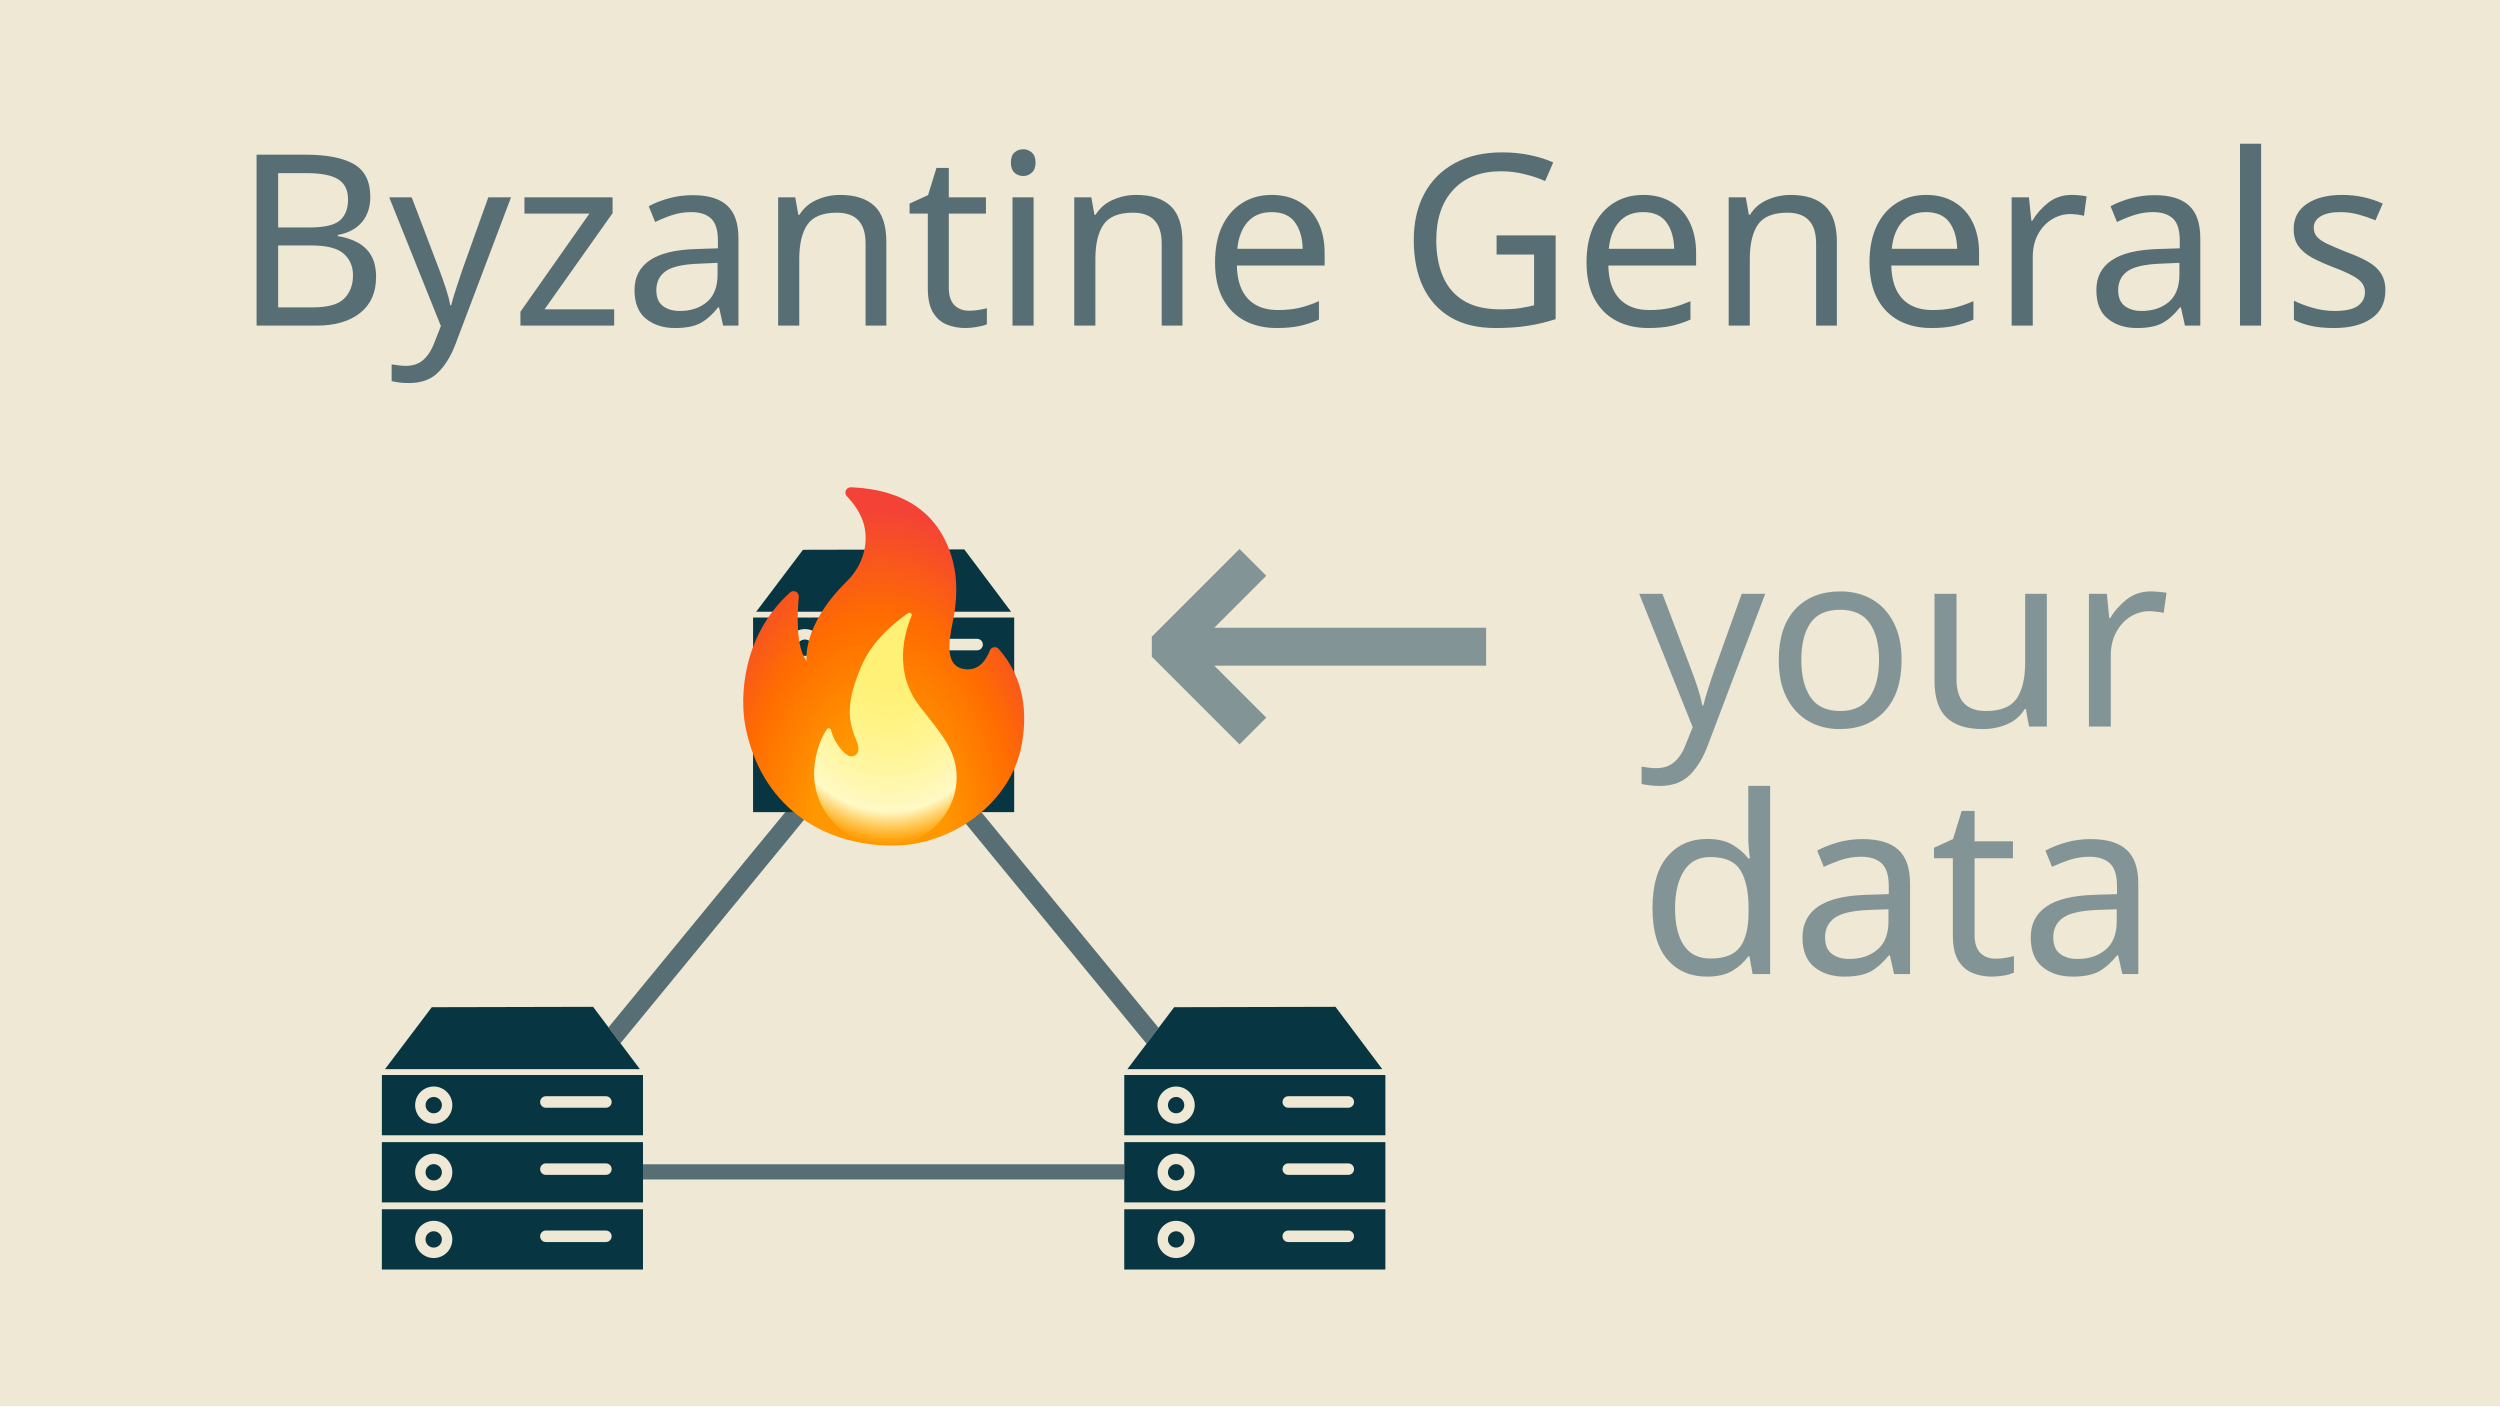
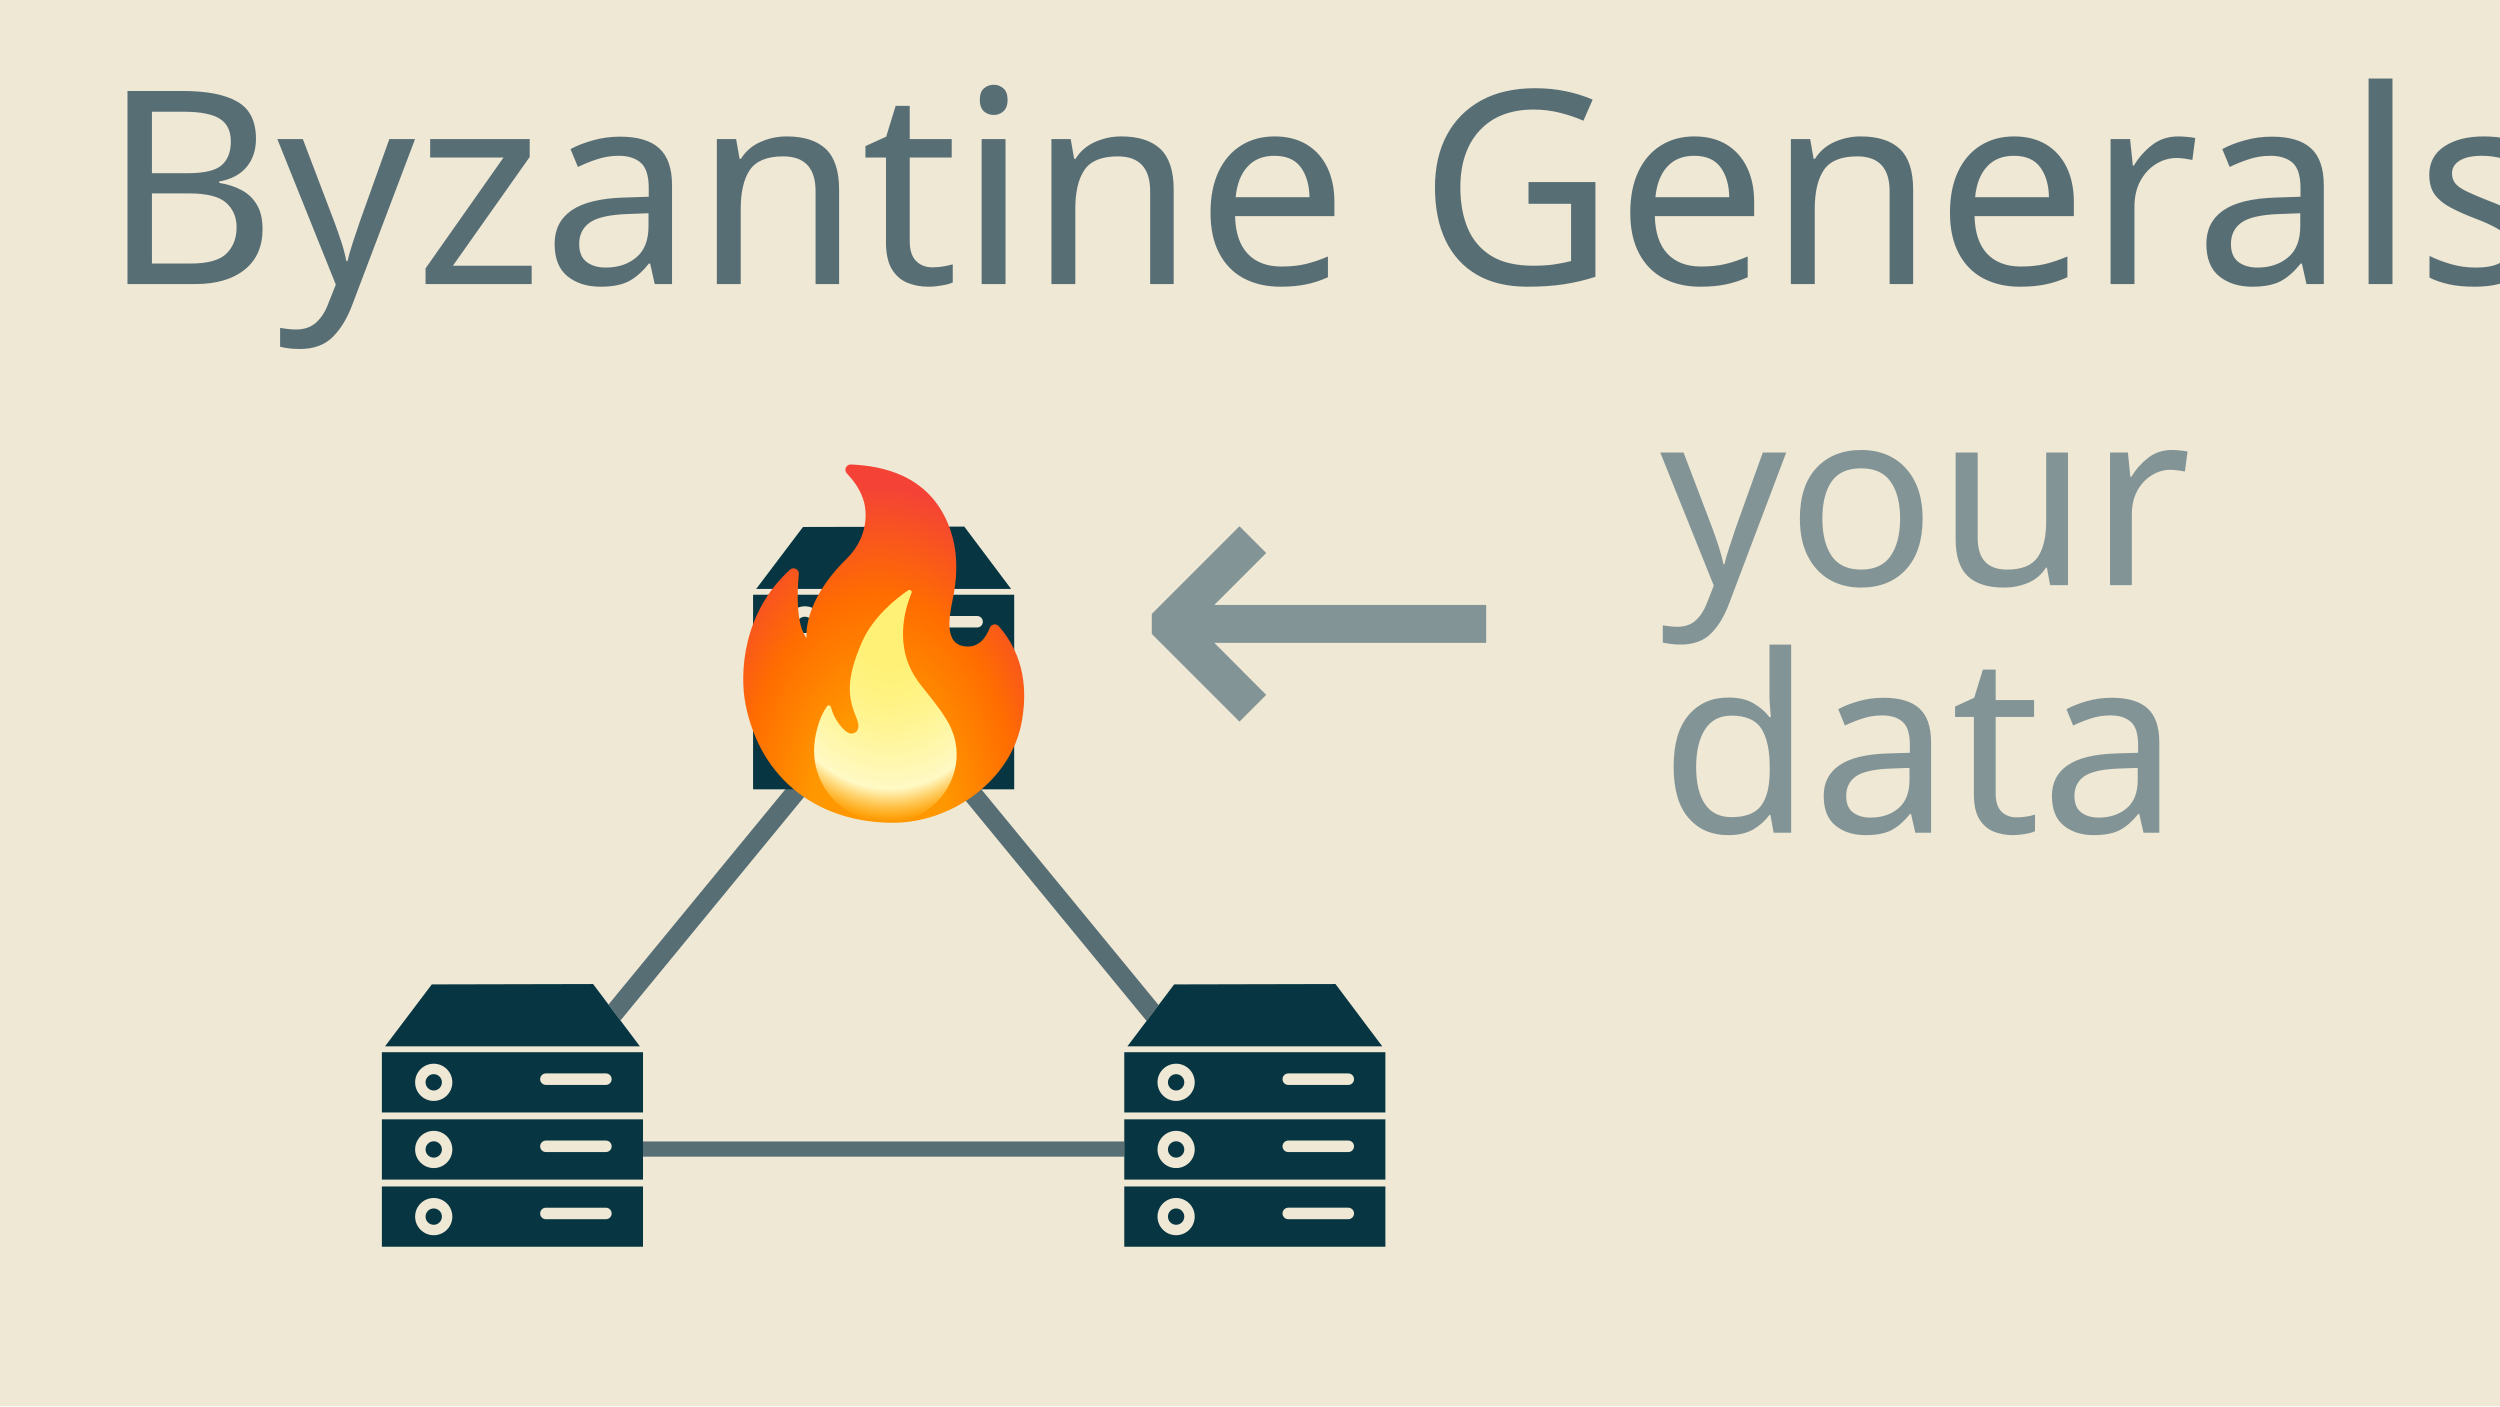
<svg xmlns="http://www.w3.org/2000/svg" width="1280" height="720" viewBox="0 0 338.667 190.5" version="1.1" id="svg1">
  <defs id="defs1">
    <radialGradient id="b" cx="64.921" cy="54.062" gradientTransform="matrix(-7.6453386e-4,0.0756889,0.05696159,5.7557831e-4,12.49463,-12.3117)" gradientUnits="userSpaceOnUse" r="73.86">
      <stop offset=".214" stop-color="#fff176" id="stop4" />
      <stop offset=".328" stop-color="#fff27d" id="stop5" />
      <stop offset=".487" stop-color="#fff48f" id="stop6" />
      <stop offset=".672" stop-color="#fff7ad" id="stop7" />
      <stop offset=".793" stop-color="#fff9c4" id="stop8" />
      <stop offset=".822" stop-color="#fff8bd" stop-opacity=".804" id="stop9" />
      <stop offset=".863" stop-color="#fff6ab" stop-opacity=".529" id="stop10" />
      <stop offset=".91" stop-color="#fff38d" stop-opacity=".209" id="stop11" />
      <stop offset=".941" stop-color="#fff176" stop-opacity="0" id="stop12" />
    </radialGradient>
    <radialGradient id="a" cx="68.884" cy="124.296" gradientTransform="matrix(-0.07569647,-3.2875108e-4,-5.3940708e-4,0.1242028,20.50573,-17.46499)" gradientUnits="userSpaceOnUse" r="70.587">
      <stop offset=".314" stop-color="#ff9800" id="stop1" />
      <stop offset=".662" stop-color="#ff6d00" id="stop2" />
      <stop offset=".972" stop-color="#f44336" id="stop3" />
    </radialGradient>
  </defs>
  <rect style="fill:#eee8d5;fill-opacity:1;stroke-width:0.529;stroke-linecap:round" id="rect4" width="338.667" height="190.5" x="0" y="0" />
-   <g id="g4" transform="matrix(1.21421,0,0,1.21421,-3.184075,-14.14106)">
-     <path style="fill:none;stroke:#586e75;stroke-width:1.074;stroke-linecap:round;stroke-dasharray:none;stroke-opacity:1" id="path55" d="m 22.295,15.41 -37.692,-1e-6 18.846,-32.642 z" transform="matrix(2.255629,0,0,1.585191,93.39355,117.9607)" />
-     <path id="path40" style="fill:#eee8d5;stroke-width:7.343" d="m 68.794,123.976 -17.997,0.041 -5.569,7.373 -0.006,0.009 h 0.006 v 20.738 h 29.133 v -20.74 h 0.006 l -0.006,-0.006 z" />
-     <path id="path1" d="m 68.793,123.976 -17.997,0.042 -5.22,6.91 h 28.437 z m -23.565,7.604 v 6.724 h 29.133 v -6.724 z m 5.785,1.287 c 1.146,2.6e-4 2.076,0.93 2.076,2.076 -2.92e-4,1.146 -0.93,2.076 -2.076,2.076 -1.146,-2.6e-4 -2.076,-0.93 -2.076,-2.076 2.51e-4,-1.146 0.93,-2.076 2.076,-2.076 z m 12.514,1.083 h 6.695 c 0.355,0 0.642,0.286 0.642,0.642 0,0.355 -0.286,0.642 -0.642,0.642 h -6.695 c -0.355,0 -0.642,-0.286 -0.642,-0.642 0,-0.355 0.286,-0.642 0.642,-0.642 z m -12.551,0.082 c -0.489,0.021 -0.875,0.422 -0.875,0.911 -1.25e-4,0.503 0.408,0.911 0.911,0.911 0.503,1.3e-4 0.911,-0.408 0.911,-0.911 1.26e-4,-0.503 -0.408,-0.911 -0.911,-0.911 -0.013,-2.1e-4 -0.025,-2.1e-4 -0.038,0 z m -5.749,5.04 v 6.724 h 29.133 v -6.724 z m 5.785,1.287 c 1.146,2.5e-4 2.076,0.93 2.076,2.076 -2.92e-4,1.146 -0.93,2.076 -2.076,2.076 -1.146,-2.9e-4 -2.076,-0.93 -2.076,-2.076 2.51e-4,-1.146 0.93,-2.076 2.076,-2.076 z m 12.514,1.083 h 6.695 c 0.355,0 0.642,0.286 0.642,0.642 0,0.355 -0.286,0.642 -0.642,0.642 h -6.695 c -0.355,0 -0.642,-0.286 -0.642,-0.642 0,-0.355 0.286,-0.642 0.642,-0.642 z m -12.551,0.082 c -0.489,0.021 -0.875,0.422 -0.875,0.911 -1.25e-4,0.503 0.408,0.911 0.911,0.911 0.503,1.2e-4 0.911,-0.408 0.911,-0.911 1.26e-4,-0.503 -0.408,-0.911 -0.911,-0.911 -0.013,-2.1e-4 -0.025,-2.1e-4 -0.038,0 z m -5.749,5.04 v 6.724 h 29.133 v -6.724 z m 5.785,1.287 c 1.146,2.5e-4 2.076,0.93 2.076,2.076 -2.92e-4,1.146 -0.93,2.076 -2.076,2.076 -1.146,-2.9e-4 -2.076,-0.93 -2.076,-2.076 2.51e-4,-1.146 0.93,-2.076 2.076,-2.076 z m 12.514,1.083 h 6.695 c 0.355,0 0.642,0.286 0.642,0.642 0,0.355 -0.286,0.642 -0.642,0.642 h -6.695 c -0.355,0 -0.642,-0.286 -0.642,-0.642 0,-0.355 0.286,-0.642 0.642,-0.642 z m -12.551,0.082 c -0.489,0.021 -0.875,0.422 -0.875,0.911 -1.25e-4,0.503 0.408,0.911 0.911,0.911 0.503,8e-5 0.911,-0.408 0.911,-0.911 1.26e-4,-0.503 -0.408,-0.911 -0.911,-0.911 -0.013,-2.1e-4 -0.025,-2.1e-4 -0.038,0 z" style="fill:#073642;fill-opacity:1;stroke-width:4.18" />
-     <path id="path53" style="fill:#eee8d5;stroke-width:7.343" d="m 151.62,123.976 -17.997,0.041 -5.569,7.373 -0.007,0.009 h 0.007 v 20.738 h 29.133 v -20.74 h 0.007 l -0.007,-0.006 z" />
-     <path id="path54" d="m 151.619,123.976 -17.997,0.042 -5.22,6.91 h 28.437 z m -23.565,7.604 v 6.724 h 29.133 v -6.724 z m 5.785,1.287 c 1.146,2.5e-4 2.076,0.93 2.076,2.076 -2.9e-4,1.146 -0.93,2.076 -2.076,2.076 -1.146,-2.5e-4 -2.076,-0.93 -2.076,-2.076 2.5e-4,-1.146 0.93,-2.076 2.076,-2.076 z m 12.514,1.083 h 6.695 c 0.355,0 0.642,0.286 0.642,0.642 0,0.355 -0.286,0.642 -0.642,0.642 h -6.695 c -0.355,0 -0.642,-0.286 -0.642,-0.642 0,-0.355 0.286,-0.642 0.642,-0.642 z m -12.551,0.082 c -0.489,0.021 -0.875,0.422 -0.875,0.911 -1.3e-4,0.503 0.408,0.911 0.911,0.911 0.503,1.2e-4 0.911,-0.408 0.911,-0.911 1.3e-4,-0.503 -0.408,-0.911 -0.911,-0.911 -0.013,-2.1e-4 -0.025,-2.1e-4 -0.038,0 z m -5.749,5.04 v 6.724 h 29.133 v -6.724 z m 5.785,1.287 c 1.146,2.5e-4 2.076,0.93 2.076,2.076 -2.9e-4,1.146 -0.93,2.076 -2.076,2.076 -1.146,-2.9e-4 -2.076,-0.93 -2.076,-2.076 2.5e-4,-1.146 0.93,-2.076 2.076,-2.076 z m 12.514,1.083 h 6.695 c 0.355,0 0.642,0.286 0.642,0.642 0,0.355 -0.286,0.642 -0.642,0.642 h -6.695 c -0.355,0 -0.642,-0.286 -0.642,-0.642 0,-0.355 0.286,-0.642 0.642,-0.642 z m -12.551,0.082 c -0.489,0.021 -0.875,0.422 -0.875,0.911 -1.3e-4,0.503 0.408,0.911 0.911,0.911 0.503,1.2e-4 0.911,-0.408 0.911,-0.911 1.3e-4,-0.503 -0.408,-0.911 -0.911,-0.911 -0.013,-2.1e-4 -0.025,-2.1e-4 -0.038,0 z m -5.749,5.04 v 6.724 h 29.133 v -6.724 z m 5.785,1.287 c 1.146,2.5e-4 2.076,0.93 2.076,2.076 -2.9e-4,1.146 -0.93,2.076 -2.076,2.076 -1.146,-2.9e-4 -2.076,-0.93 -2.076,-2.076 2.5e-4,-1.146 0.93,-2.076 2.076,-2.076 z m 12.514,1.083 h 6.695 c 0.355,0 0.642,0.286 0.642,0.642 0,0.355 -0.286,0.642 -0.642,0.642 h -6.695 c -0.355,0 -0.642,-0.286 -0.642,-0.642 0,-0.355 0.286,-0.642 0.642,-0.642 z m -12.551,0.082 c -0.489,0.021 -0.875,0.422 -0.875,0.911 -1.3e-4,0.503 0.408,0.911 0.911,0.911 0.503,9e-5 0.911,-0.408 0.911,-0.911 1.3e-4,-0.503 -0.408,-0.911 -0.911,-0.911 -0.013,-2.1e-4 -0.025,-2.1e-4 -0.038,0 z" style="fill:#073642;fill-opacity:1;stroke-width:4.18" />
-     <path id="path51" style="fill:#eee8d5;stroke-width:7.343" d="m 110.207,72.942 -17.997,0.041 -5.569,7.373 -0.006,0.009 h 0.006 V 101.103 H 115.774 V 80.362 h 0.007 l -0.007,-0.007 z" />
-     <path id="path52" d="m 110.206,72.942 -17.997,0.042 -5.22,6.91 h 28.437 z m -23.565,7.604 v 6.724 H 115.774 V 80.546 Z m 5.785,1.287 c 1.146,2.5e-4 2.076,0.93 2.076,2.076 -2.9e-4,1.146 -0.93,2.076 -2.076,2.076 -1.146,-2.51e-4 -2.076,-0.93 -2.076,-2.076 2.5e-4,-1.146 0.93,-2.076 2.076,-2.076 z m 12.514,1.083 h 6.695 c 0.355,0 0.642,0.286 0.642,0.642 0,0.355 -0.286,0.642 -0.642,0.642 h -6.695 c -0.355,0 -0.642,-0.286 -0.642,-0.642 0,-0.355 0.286,-0.642 0.642,-0.642 z m -12.551,0.082 c -0.489,0.021 -0.875,0.422 -0.875,0.911 -1.2e-4,0.503 0.408,0.911 0.911,0.911 0.503,1.26e-4 0.911,-0.408 0.911,-0.911 1.2e-4,-0.503 -0.408,-0.911 -0.911,-0.911 -0.013,-2.09e-4 -0.025,-2.09e-4 -0.038,0 z m -5.749,5.04 v 6.724 h 29.133 v -6.724 z m 5.785,1.287 c 1.146,2.51e-4 2.076,0.93 2.076,2.076 -2.9e-4,1.146 -0.93,2.076 -2.076,2.076 -1.146,-2.93e-4 -2.076,-0.93 -2.076,-2.076 2.5e-4,-1.146 0.93,-2.076 2.076,-2.076 z m 12.514,1.083 h 6.695 c 0.355,0 0.642,0.286 0.642,0.642 0,0.355 -0.286,0.642 -0.642,0.642 h -6.695 c -0.355,0 -0.642,-0.286 -0.642,-0.642 0,-0.355 0.286,-0.642 0.642,-0.642 z m -12.551,0.082 c -0.489,0.021 -0.875,0.422 -0.875,0.911 -1.2e-4,0.503 0.408,0.911 0.911,0.911 0.503,1.26e-4 0.911,-0.408 0.911,-0.911 1.2e-4,-0.503 -0.408,-0.911 -0.911,-0.911 -0.013,-2.09e-4 -0.025,-2.09e-4 -0.038,0 z m -5.749,5.04 v 6.724 h 29.133 v -6.724 z m 5.785,1.287 c 1.146,2.51e-4 2.076,0.93 2.076,2.076 -2.9e-4,1.146 -0.93,2.076 -2.076,2.076 -1.146,-2.9e-4 -2.076,-0.93 -2.076,-2.076 2.5e-4,-1.146 0.93,-2.076 2.076,-2.076 z m 12.514,1.083 h 6.695 c 0.355,0 0.642,0.286 0.642,0.642 0,0.355 -0.286,0.642 -0.642,0.642 h -6.695 c -0.355,0 -0.642,-0.286 -0.642,-0.642 0,-0.355 0.286,-0.642 0.642,-0.642 z m -12.551,0.082 c -0.489,0.021 -0.875,0.422 -0.875,0.911 -1.2e-4,0.503 0.408,0.911 0.911,0.911 0.503,8.4e-5 0.911,-0.408 0.911,-0.911 1.2e-4,-0.503 -0.408,-0.911 -0.911,-0.911 -0.013,-2.09e-4 -0.025,-2.09e-4 -0.038,0 z" style="fill:#073642;fill-opacity:1;stroke-width:4.18" />
-     <g id="g58" transform="matrix(4.400969,0,0,4.400969,33.61942,115.113)">
-       <path d="m 13.207,-8.376 c -0.043,0.46 -0.073,1.275 0.198,1.621 0,0 -0.128,-0.895 1.019,-2.017 0.462,-0.452 0.568,-1.067 0.407,-1.528 -0.092,-0.261 -0.259,-0.477 -0.404,-0.628 -0.085,-0.089 -0.02,-0.235 0.104,-0.229 0.746,0.033 1.956,0.241 2.47,1.531 0.226,0.566 0.242,1.151 0.135,1.746 -0.068,0.38 -0.31,1.225 0.242,1.328 0.394,0.074 0.585,-0.239 0.671,-0.465 0.036,-0.094 0.159,-0.117 0.226,-0.042 0.666,0.758 0.723,1.65 0.585,2.419 -0.266,1.485 -1.771,2.566 -3.265,2.566 -1.867,0 -3.353,-1.068 -3.738,-3.001 -0.155,-0.78 -0.076,-2.325 1.127,-3.415 0.089,-0.082 0.235,-0.009 0.223,0.114 z" fill="url(#a)" id="path12" style="fill:url(#a);stroke-width:0.076" />
-       <path d="m 16.276,-5.598 c -0.688,-0.886 -0.38,-1.896 -0.211,-2.299 0.023,-0.053 -0.038,-0.103 -0.086,-0.07 -0.296,0.201 -0.902,0.675 -1.185,1.342 -0.382,0.902 -0.355,1.343 -0.129,1.882 0.136,0.325 -0.022,0.394 -0.101,0.406 -0.077,0.012 -0.148,-0.039 -0.205,-0.093 -0.163,-0.155 -0.28,-0.357 -0.336,-0.575 -0.012,-0.047 -0.073,-0.06 -0.101,-0.021 -0.212,0.293 -0.322,0.763 -0.327,1.095 -0.017,1.027 0.832,1.86 1.858,1.86 1.294,0 2.236,-1.431 1.493,-2.627 -0.216,-0.348 -0.419,-0.576 -0.67,-0.899 z" fill="url(#b)" id="path13" style="fill:url(#b);stroke-width:0.076" />
-     </g>
-     <text xml:space="preserve" style="font-size:50.952px;font-family:'CMU Serif';-inkscape-font-specification:'CMU Serif';fill:#839496;fill-opacity:1;stroke-width:1.365;stroke-linecap:round" x="128.643" y="99.773" id="text1">
-       <tspan id="tspan1" style="fill:#839496;fill-opacity:1;stroke-width:1.365" x="128.643" y="99.773">←</tspan>
-     </text>
-     <text xml:space="preserve" style="font-size:27.618px;line-height:1;font-family:'CMU Serif';-inkscape-font-specification:'CMU Serif';fill:#839496;fill-opacity:1;stroke-width:0.74;stroke-linecap:round" x="185.473" y="92.707" id="text2">
-       <tspan style="font-style:normal;font-variant:normal;font-weight:500;font-stretch:normal;line-height:1;font-family:'CMU Serif';-inkscape-font-specification:'CMU Serif Medium';fill:#839496;fill-opacity:1;stroke-width:0.74" x="185.473" y="92.707" id="tspan3">your</tspan>
-       <tspan style="font-style:normal;font-variant:normal;font-weight:500;font-stretch:normal;line-height:1;font-family:'CMU Serif';-inkscape-font-specification:'CMU Serif Medium';fill:#839496;fill-opacity:1;stroke-width:0.74" x="185.473" y="120.325" id="tspan5">data</tspan>
-     </text>
+   <path style="fill:none;stroke:#586e75;stroke-width:1.074;stroke-linecap:round;stroke-dasharray:none;stroke-opacity:1" id="path55" d="m 22.295,15.41 -37.692,-1e-6 18.846,-32.642 z" transform="matrix(2.738808,0,0,1.924755,110.2153,125.9997)" />
+   <path id="path40" style="fill:#eee8d5;stroke-width:8.916" d="m 80.347,133.303 -21.852,0.05 -6.762,8.952 -0.008,0.011 h 0.008 v 25.18 h 35.373 v -25.183 h 0.008 l -0.008,-0.007 z" />
+   <path id="path1" d="m 80.345,133.303 -21.852,0.051 -6.338,8.39 h 34.528 z m -28.613,9.233 v 8.164 h 35.374 v -8.164 z m 7.024,1.562 c 1.392,3.2e-4 2.52,1.129 2.521,2.521 -3.54e-4,1.392 -1.129,2.52 -2.521,2.521 -1.392,-3.1e-4 -2.52,-1.129 -2.521,-2.521 3.05e-4,-1.392 1.129,-2.52 2.521,-2.521 z m 15.195,1.315 h 8.129 c 0.431,0 0.779,0.347 0.779,0.779 0,0.431 -0.347,0.779 -0.779,0.779 h -8.129 c -0.431,0 -0.779,-0.347 -0.779,-0.779 0,-0.431 0.347,-0.779 0.779,-0.779 z m -15.239,0.099 c -0.594,0.025 -1.063,0.512 -1.062,1.107 -1.52e-4,0.611 0.495,1.107 1.107,1.107 0.611,1.6e-4 1.107,-0.495 1.107,-1.107 1.53e-4,-0.611 -0.495,-1.107 -1.107,-1.107 -0.015,-2.6e-4 -0.03,-2.6e-4 -0.046,0 z m -6.98,6.119 v 8.164 h 35.374 v -8.164 z m 7.024,1.562 c 1.392,3e-4 2.52,1.129 2.521,2.521 -3.54e-4,1.392 -1.129,2.52 -2.521,2.521 -1.392,-3.5e-4 -2.52,-1.129 -2.521,-2.521 3.05e-4,-1.392 1.129,-2.52 2.521,-2.521 z m 15.195,1.315 h 8.129 c 0.431,0 0.779,0.347 0.779,0.779 0,0.431 -0.347,0.779 -0.779,0.779 h -8.129 c -0.431,0 -0.779,-0.347 -0.779,-0.779 0,-0.431 0.347,-0.779 0.779,-0.779 z m -15.239,0.1 c -0.594,0.025 -1.063,0.512 -1.062,1.107 -1.52e-4,0.611 0.495,1.107 1.107,1.107 0.611,1.4e-4 1.107,-0.495 1.107,-1.107 1.53e-4,-0.611 -0.495,-1.107 -1.107,-1.107 -0.015,-2.6e-4 -0.03,-2.6e-4 -0.046,0 z m -6.98,6.119 v 8.164 h 35.374 v -8.164 z m 7.024,1.562 c 1.392,3e-4 2.52,1.129 2.521,2.521 -3.54e-4,1.392 -1.129,2.52 -2.521,2.521 -1.392,-3.5e-4 -2.52,-1.129 -2.521,-2.521 3.05e-4,-1.392 1.129,-2.52 2.521,-2.521 z m 15.195,1.315 h 8.129 c 0.431,0 0.779,0.347 0.779,0.779 0,0.431 -0.347,0.779 -0.779,0.779 h -8.129 c -0.431,0 -0.779,-0.347 -0.779,-0.779 0,-0.431 0.347,-0.779 0.779,-0.779 z m -15.239,0.1 c -0.594,0.025 -1.063,0.512 -1.062,1.107 -1.52e-4,0.611 0.495,1.107 1.107,1.107 0.611,9e-5 1.107,-0.495 1.107,-1.107 1.53e-4,-0.611 -0.495,-1.107 -1.107,-1.107 -0.015,-2.6e-4 -0.03,-2.6e-4 -0.046,0 z" style="fill:#073642;fill-opacity:1;stroke-width:5.076" />
+   <path id="path53" style="fill:#eee8d5;stroke-width:8.916" d="m 180.915,133.303 -21.852,0.05 -6.762,8.952 -0.008,0.011 h 0.008 v 25.18 h 35.373 V 142.313 h 0.008 l -0.008,-0.007 z" />
+   <path id="path54" d="m 180.913,133.303 -21.852,0.051 -6.338,8.39 h 34.528 z m -28.613,9.233 v 8.164 h 35.374 v -8.164 z m 7.024,1.562 c 1.392,3.1e-4 2.52,1.129 2.521,2.521 -3.6e-4,1.392 -1.129,2.52 -2.521,2.521 -1.392,-3e-4 -2.52,-1.129 -2.521,-2.521 3e-4,-1.392 1.129,-2.52 2.521,-2.521 z m 15.195,1.315 h 8.129 c 0.431,0 0.779,0.347 0.779,0.779 0,0.431 -0.347,0.779 -0.779,0.779 h -8.129 c -0.431,0 -0.779,-0.347 -0.779,-0.779 0,-0.431 0.347,-0.779 0.779,-0.779 z m -15.239,0.099 c -0.594,0.025 -1.063,0.512 -1.062,1.107 -1.5e-4,0.611 0.495,1.107 1.107,1.107 0.611,1.5e-4 1.107,-0.495 1.107,-1.107 1.6e-4,-0.611 -0.495,-1.107 -1.107,-1.107 -0.015,-2.5e-4 -0.03,-2.5e-4 -0.046,0 z m -6.98,6.119 v 8.164 h 35.374 v -8.164 z m 7.024,1.562 c 1.392,3.1e-4 2.52,1.129 2.521,2.521 -3.6e-4,1.392 -1.129,2.52 -2.521,2.521 -1.392,-3.5e-4 -2.52,-1.129 -2.521,-2.521 3e-4,-1.392 1.129,-2.52 2.521,-2.521 z m 15.195,1.315 h 8.129 c 0.431,0 0.779,0.347 0.779,0.779 0,0.431 -0.347,0.779 -0.779,0.779 h -8.129 c -0.431,0 -0.779,-0.347 -0.779,-0.779 0,-0.431 0.347,-0.779 0.779,-0.779 z m -15.239,0.099 c -0.594,0.025 -1.063,0.512 -1.062,1.107 -1.5e-4,0.611 0.495,1.107 1.107,1.107 0.611,1.5e-4 1.107,-0.495 1.107,-1.107 1.6e-4,-0.611 -0.495,-1.107 -1.107,-1.107 -0.015,-2.5e-4 -0.03,-2.5e-4 -0.046,0 z m -6.98,6.119 v 8.164 h 35.374 v -8.164 z m 7.024,1.562 c 1.392,3.1e-4 2.52,1.129 2.521,2.521 -3.6e-4,1.392 -1.129,2.52 -2.521,2.521 -1.392,-3.5e-4 -2.52,-1.129 -2.521,-2.521 3e-4,-1.392 1.129,-2.52 2.521,-2.521 z m 15.195,1.315 h 8.129 c 0.431,0 0.779,0.347 0.779,0.779 0,0.431 -0.347,0.779 -0.779,0.779 h -8.129 c -0.431,0 -0.779,-0.347 -0.779,-0.779 0,-0.431 0.347,-0.779 0.779,-0.779 z m -15.239,0.1 c -0.594,0.025 -1.063,0.512 -1.062,1.107 -1.5e-4,0.611 0.495,1.107 1.107,1.107 0.611,1.1e-4 1.107,-0.495 1.107,-1.107 1.6e-4,-0.611 -0.495,-1.107 -1.107,-1.107 -0.015,-2.6e-4 -0.03,-2.6e-4 -0.046,0 z" style="fill:#073642;fill-opacity:1;stroke-width:5.076" />
+   <path id="path51" style="fill:#eee8d5;stroke-width:8.916" d="m 130.63,71.337 -21.852,0.05 -6.762,8.952 -0.008,0.011 h 0.008 v 25.18 h 35.373 V 80.347 h 0.008 l -0.008,-0.008 z" />
+   <path id="path52" d="m 130.629,71.337 -21.852,0.051 -6.338,8.39 h 34.528 z m -28.613,9.233 v 8.164 h 35.374 v -8.164 z m 7.024,1.562 c 1.392,3.04e-4 2.52,1.129 2.521,2.521 -3.5e-4,1.392 -1.129,2.52 -2.521,2.521 -1.392,-3.05e-4 -2.52,-1.129 -2.521,-2.521 3e-4,-1.392 1.129,-2.52 2.521,-2.521 z m 15.195,1.315 h 8.129 c 0.431,0 0.779,0.347 0.779,0.779 0,0.431 -0.347,0.779 -0.779,0.779 h -8.129 c -0.431,0 -0.779,-0.347 -0.779,-0.779 0,-0.431 0.347,-0.779 0.779,-0.779 z m -15.239,0.099 c -0.594,0.025 -1.063,0.512 -1.062,1.107 -1.5e-4,0.611 0.495,1.107 1.107,1.107 0.611,1.53e-4 1.107,-0.495 1.107,-1.107 1.5e-4,-0.611 -0.495,-1.107 -1.107,-1.107 -0.015,-2.54e-4 -0.03,-2.54e-4 -0.046,0 z m -6.98,6.119 v 8.164 h 35.374 v -8.164 z m 7.024,1.562 c 1.392,3.04e-4 2.52,1.129 2.521,2.521 -3.5e-4,1.392 -1.129,2.52 -2.521,2.521 -1.392,-3.56e-4 -2.52,-1.129 -2.521,-2.521 3e-4,-1.392 1.129,-2.52 2.521,-2.521 z m 15.195,1.315 h 8.129 c 0.431,0 0.779,0.347 0.779,0.779 0,0.431 -0.347,0.779 -0.779,0.779 h -8.129 c -0.431,0 -0.779,-0.347 -0.779,-0.779 0,-0.431 0.347,-0.779 0.779,-0.779 z m -15.239,0.099 c -0.594,0.025 -1.063,0.512 -1.062,1.107 -1.5e-4,0.611 0.495,1.107 1.107,1.107 0.611,1.53e-4 1.107,-0.495 1.107,-1.107 1.5e-4,-0.611 -0.495,-1.107 -1.107,-1.107 -0.015,-2.54e-4 -0.03,-2.54e-4 -0.046,0 z m -6.98,6.119 v 8.164 h 35.374 v -8.164 z m 7.024,1.562 c 1.392,3e-4 2.52,1.129 2.521,2.521 -3.5e-4,1.392 -1.129,2.52 -2.521,2.521 -1.392,-3.5e-4 -2.52,-1.129 -2.521,-2.521 3e-4,-1.392 1.129,-2.52 2.521,-2.521 z m 15.195,1.315 h 8.129 c 0.431,0 0.779,0.347 0.779,0.779 0,0.431 -0.347,0.779 -0.779,0.779 h -8.129 c -0.431,0 -0.779,-0.347 -0.779,-0.779 0,-0.431 0.347,-0.779 0.779,-0.779 z m -15.239,0.1 c -0.594,0.025 -1.063,0.512 -1.062,1.107 -1.5e-4,0.611 0.495,1.107 1.107,1.107 0.611,1e-4 1.107,-0.495 1.107,-1.107 1.5e-4,-0.611 -0.495,-1.107 -1.107,-1.107 -0.015,-2.5e-4 -0.03,-2.5e-4 -0.046,0 z" style="fill:#073642;fill-opacity:1;stroke-width:5.076" />
+   <g id="g58" transform="matrix(5.343701,0,0,5.343701,37.63697,122.542)">
+     <path d="m 13.207,-8.376 c -0.043,0.46 -0.073,1.275 0.198,1.621 0,0 -0.128,-0.895 1.019,-2.017 0.462,-0.452 0.568,-1.067 0.407,-1.528 -0.092,-0.261 -0.259,-0.477 -0.404,-0.628 -0.085,-0.089 -0.02,-0.235 0.104,-0.229 0.746,0.033 1.956,0.241 2.47,1.531 0.226,0.566 0.242,1.151 0.135,1.746 -0.068,0.38 -0.31,1.225 0.242,1.328 0.394,0.074 0.585,-0.239 0.671,-0.465 0.036,-0.094 0.159,-0.117 0.226,-0.042 0.666,0.758 0.723,1.65 0.585,2.419 -0.266,1.485 -1.771,2.566 -3.265,2.566 -1.867,0 -3.353,-1.068 -3.738,-3.001 -0.155,-0.78 -0.076,-2.325 1.127,-3.415 0.089,-0.082 0.235,-0.009 0.223,0.114 z" fill="url(#a)" id="path12" style="fill:url(#a);stroke-width:0.076" />
+     <path d="m 16.276,-5.598 c -0.688,-0.886 -0.38,-1.896 -0.211,-2.299 0.023,-0.053 -0.038,-0.103 -0.086,-0.07 -0.296,0.201 -0.902,0.675 -1.185,1.342 -0.382,0.902 -0.355,1.343 -0.129,1.882 0.136,0.325 -0.022,0.394 -0.101,0.406 -0.077,0.012 -0.148,-0.039 -0.205,-0.093 -0.163,-0.155 -0.28,-0.357 -0.336,-0.575 -0.012,-0.047 -0.073,-0.06 -0.101,-0.021 -0.212,0.293 -0.322,0.763 -0.327,1.095 -0.017,1.027 0.832,1.86 1.858,1.86 1.294,0 2.236,-1.431 1.493,-2.627 -0.216,-0.348 -0.419,-0.576 -0.67,-0.899 z" fill="url(#b)" id="path13" style="fill:url(#b);stroke-width:0.076" />
  </g>
-   <text xml:space="preserve" style="font-size:32.427px;line-height:1;font-family:'CMU Serif';-inkscape-font-specification:'CMU Serif';fill:#586e75;fill-opacity:1;stroke-width:0.869;stroke-linecap:round" x="31.617" y="44.108" id="text4">
-     <tspan id="tspan4" style="stroke-width:0.869" x="31.617" y="44.108">Byzantine Generals</tspan>
+   <text xml:space="preserve" style="font-size:61.867px;font-family:'CMU Serif';-inkscape-font-specification:'CMU Serif';fill:#839496;fill-opacity:1;stroke-width:1.657;stroke-linecap:round" x="153.015" y="103.916" id="text1">
+     <tspan id="tspan1" style="fill:#839496;fill-opacity:1;stroke-width:1.657" x="153.015" y="103.916">←</tspan>
+   </text>
+   <text xml:space="preserve" style="font-size:33.535px;line-height:1;font-family:'CMU Serif';-inkscape-font-specification:'CMU Serif';fill:#839496;fill-opacity:1;stroke-width:0.898;stroke-linecap:round" x="224.88" y="79.27" id="text2">
+     <tspan style="font-style:normal;font-variant:normal;font-weight:500;font-stretch:normal;line-height:1;font-family:'CMU Serif';-inkscape-font-specification:'CMU Serif Medium';fill:#839496;fill-opacity:1;stroke-width:0.898" x="224.88" y="79.27" id="tspan3">your</tspan>
+     <tspan style="font-style:normal;font-variant:normal;font-weight:500;font-stretch:normal;line-height:1;font-family:'CMU Serif';-inkscape-font-specification:'CMU Serif Medium';fill:#839496;fill-opacity:1;stroke-width:0.898" x="224.88" y="112.805" id="tspan5">data</tspan>
+   </text>
+   <text xml:space="preserve" style="font-size:36.64px;line-height:1;font-family:'CMU Serif';-inkscape-font-specification:'CMU Serif';fill:#586e75;fill-opacity:1;stroke-width:0.981;stroke-linecap:round" x="13.724" y="38.481" id="text4">
+     <tspan id="tspan4" style="stroke-width:0.981" x="13.724" y="38.481">Byzantine Generals</tspan>
  </text>
</svg>
